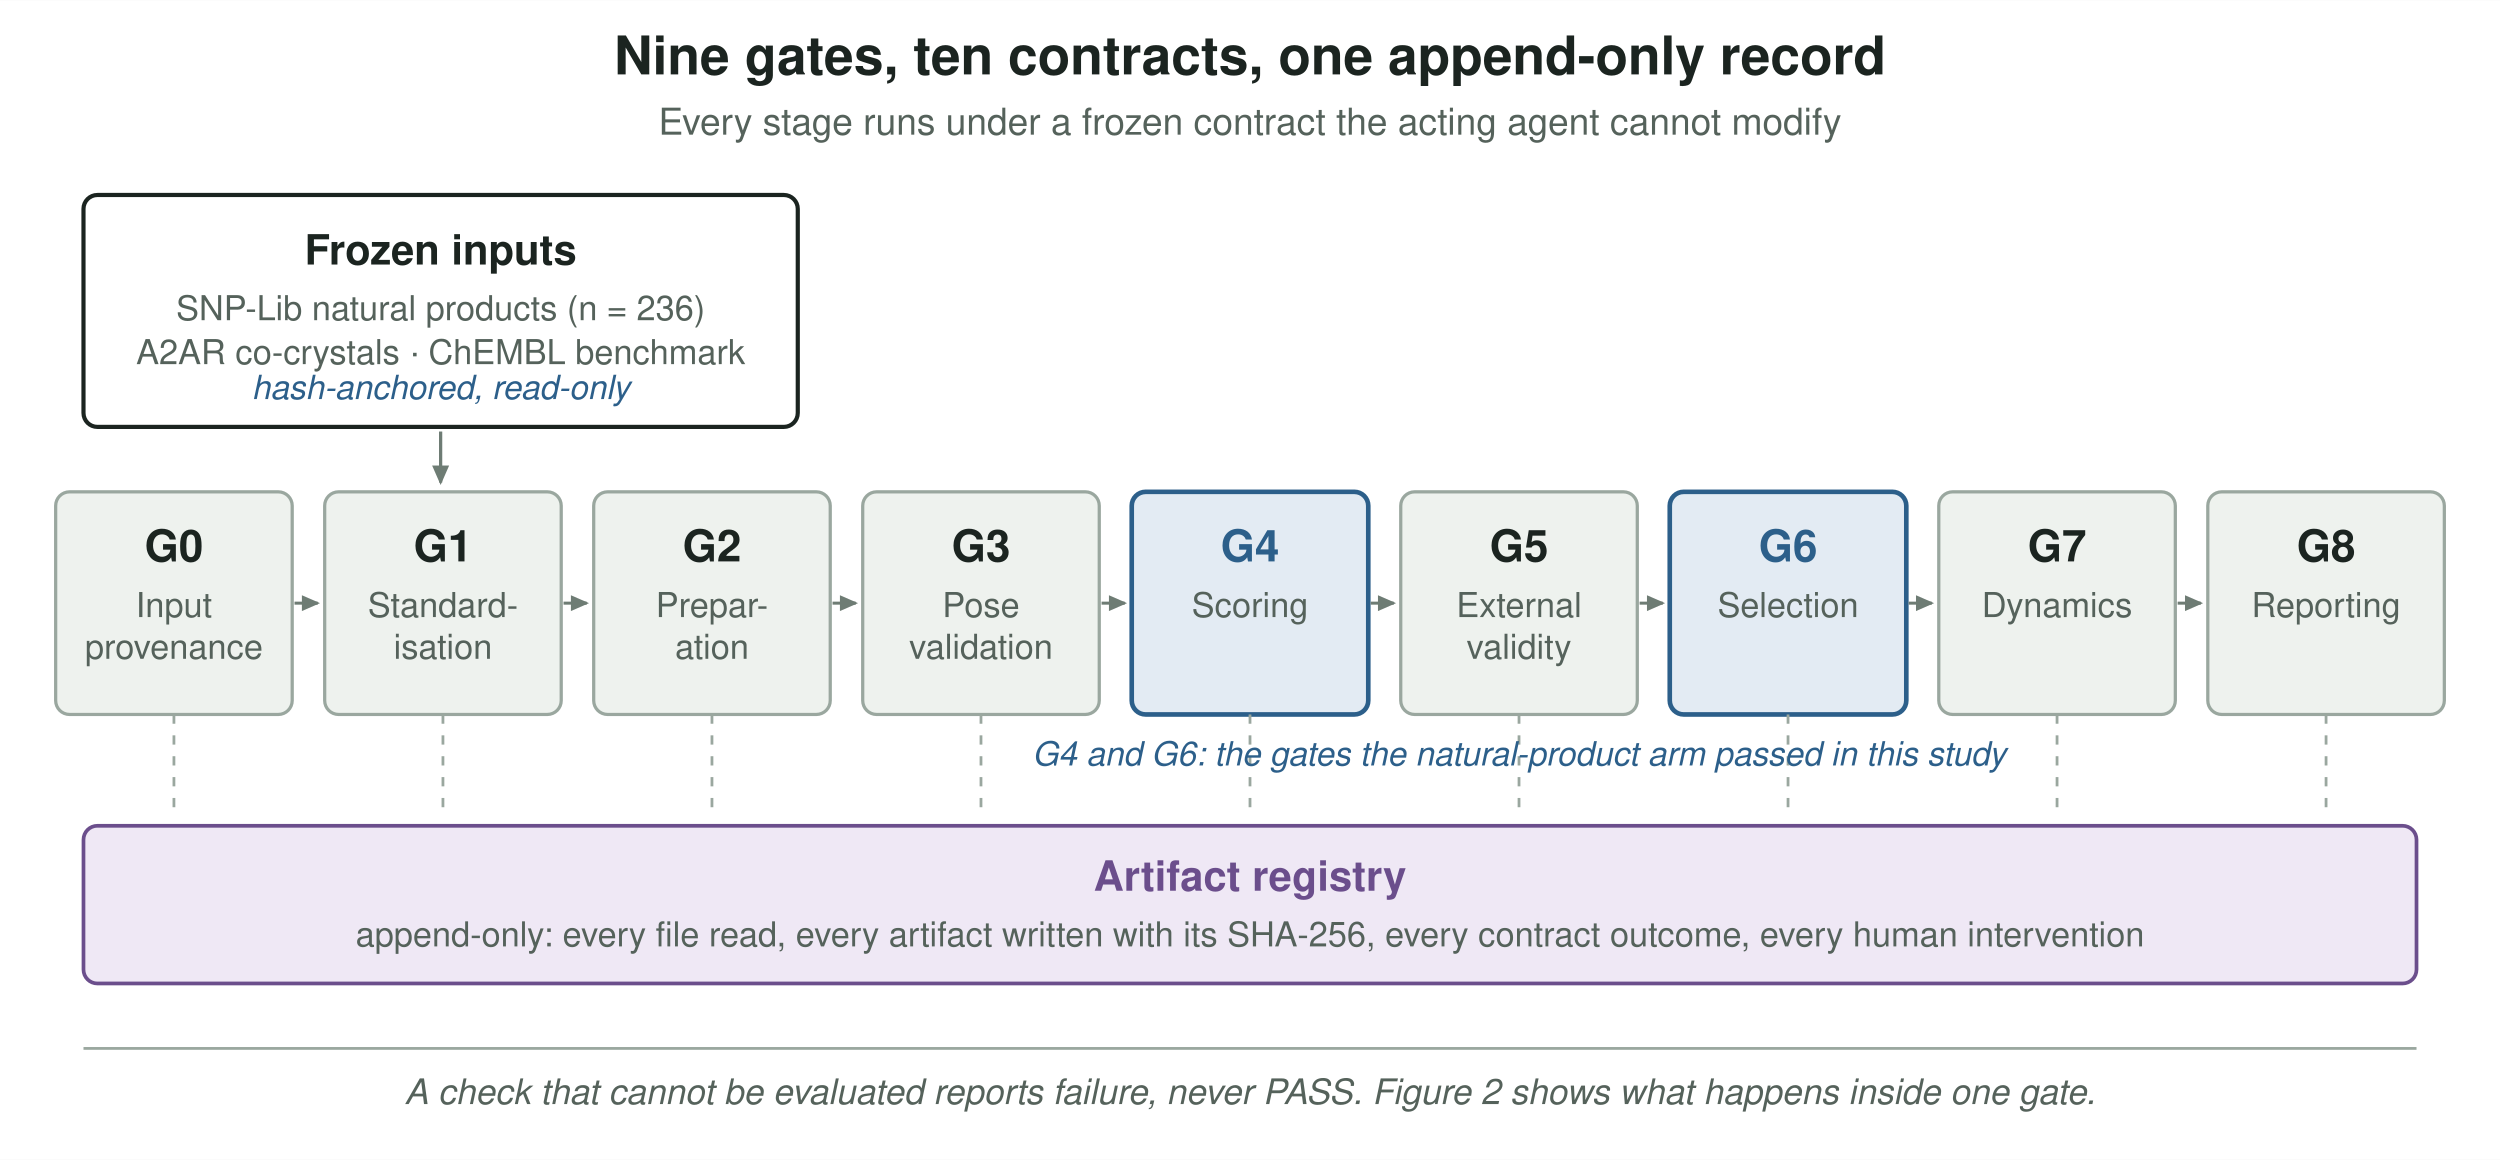
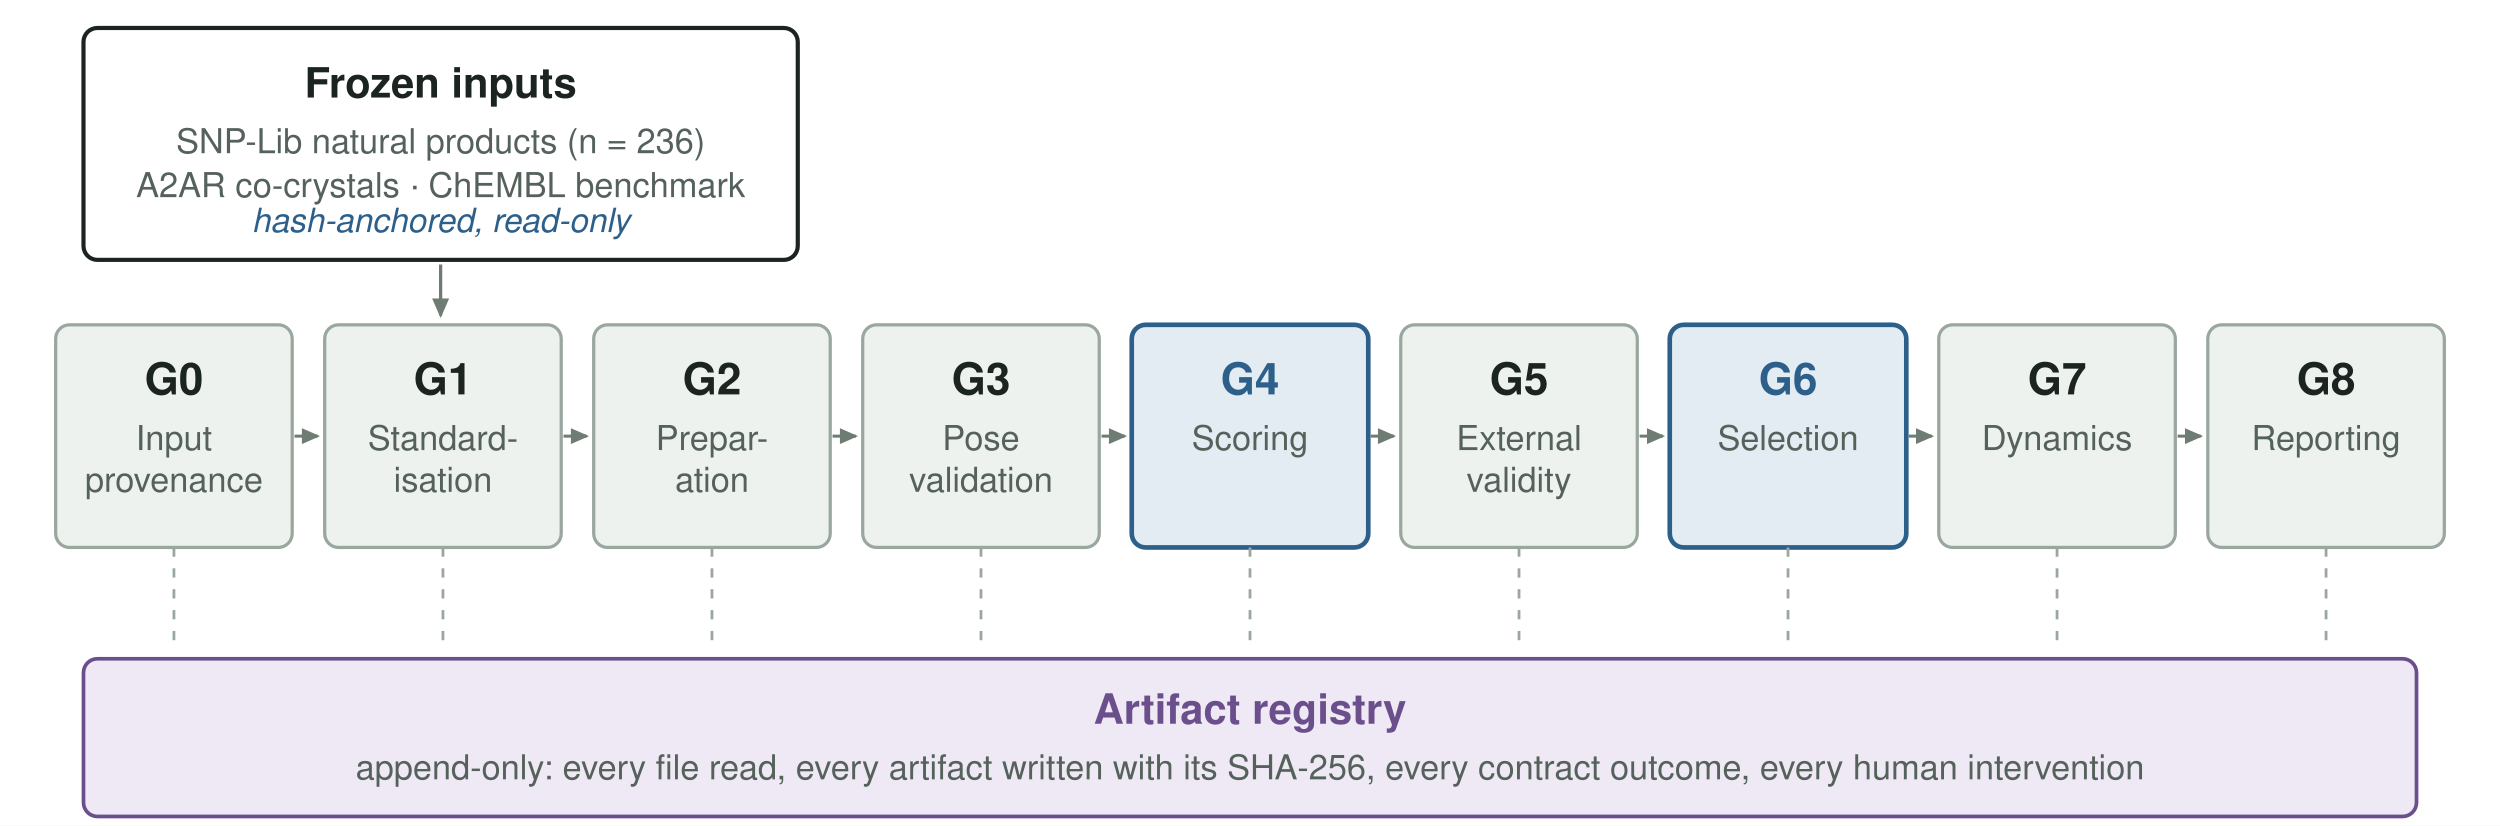
- <svg xmlns="http://www.w3.org/2000/svg" viewBox="0 0 539 250" width="190.1mm" height="88.2mm" role="img" font-family="Helvetica, Arial, sans-serif">
-   <rect width="539" height="250" fill="#FFFFFF" />
+ <svg xmlns="http://www.w3.org/2000/svg" viewBox="0 36 539 178" width="190.1mm" height="62.8mm" role="img" font-family="Helvetica, Arial, sans-serif">
+   <rect x="0" y="36" width="539" height="178" fill="#FFFFFF" />
  <defs>
    <marker id="a" viewBox="0 0 8 8" refX="7" refY="4" markerWidth="6" markerHeight="6" orient="auto-start-reverse">
      <path d="M0,0.5 L8,4 L0,7.5 z" fill="#6E7C74" />
    </marker>
  </defs>
-   <text x="269.5" y="16" font-size="11.5" fill="#1B2420" font-weight="bold" font-style="normal" text-anchor="middle">Nine gates, ten contracts, one append-only record</text>
-   <text x="269.5" y="29" font-size="8" fill="#55625B" font-weight="normal" font-style="normal" text-anchor="middle">Every stage runs under a frozen contract the acting agent cannot modify</text>
  <rect x="18" y="42" width="154" height="50" rx="3" fill="#FFFFFF" stroke="#1B2420" stroke-width="0.9" />
  <text x="95" y="57" font-size="9" fill="#1B2420" font-weight="bold" font-style="normal" text-anchor="middle">Frozen inputs</text>
  <text x="95" y="69" font-size="7.4" fill="#55625B" font-weight="normal" font-style="normal" text-anchor="middle">SNP-Lib natural products (n = 236)</text>
  <text x="95" y="78.472" font-size="7.4" fill="#55625B" font-weight="normal" font-style="normal" text-anchor="middle">A2AR co-crystals · ChEMBL benchmark</text>
  <text x="95" y="86" font-size="7.2" fill="#2C5F8A" font-weight="normal" font-style="italic" text-anchor="middle">hash-anchored, read-only</text>
  <line x1="95" y1="93" x2="95" y2="104" stroke="#6E7C74" stroke-width="0.7" marker-end="url(#a)" />
  <rect x="12" y="106" width="51" height="48" rx="3" fill="#EEF2EE" stroke="#9AA79F" stroke-width="0.7" />
  <text x="37.5" y="121" font-size="9.5" fill="#1B2420" font-weight="bold" font-style="normal" text-anchor="middle">G0</text>
  <text x="37.5" y="133" font-size="7.4" fill="#55625B" font-weight="normal" font-style="normal" text-anchor="middle">Input</text>
  <text x="37.5" y="142" font-size="7.4" fill="#55625B" font-weight="normal" font-style="normal" text-anchor="middle">provenance</text>
  <line x1="37.5" y1="154" x2="37.5" y2="176" stroke="#9AA79F" stroke-width="0.6" stroke-dasharray="2 2.5" />
  <rect x="70" y="106" width="51" height="48" rx="3" fill="#EEF2EE" stroke="#9AA79F" stroke-width="0.7" />
  <text x="95.5" y="121" font-size="9.5" fill="#1B2420" font-weight="bold" font-style="normal" text-anchor="middle">G1</text>
  <text x="95.5" y="133" font-size="7.4" fill="#55625B" font-weight="normal" font-style="normal" text-anchor="middle">Standard-</text>
  <text x="95.5" y="142" font-size="7.4" fill="#55625B" font-weight="normal" font-style="normal" text-anchor="middle">isation</text>
  <line x1="63.5" y1="130" x2="68.5" y2="130" stroke="#6E7C74" stroke-width="0.65" marker-end="url(#a)" />
  <line x1="95.5" y1="154" x2="95.5" y2="176" stroke="#9AA79F" stroke-width="0.6" stroke-dasharray="2 2.5" />
  <rect x="128" y="106" width="51" height="48" rx="3" fill="#EEF2EE" stroke="#9AA79F" stroke-width="0.7" />
  <text x="153.5" y="121" font-size="9.5" fill="#1B2420" font-weight="bold" font-style="normal" text-anchor="middle">G2</text>
  <text x="153.5" y="133" font-size="7.4" fill="#55625B" font-weight="normal" font-style="normal" text-anchor="middle">Prepar-</text>
  <text x="153.5" y="142" font-size="7.4" fill="#55625B" font-weight="normal" font-style="normal" text-anchor="middle">ation</text>
  <line x1="121.5" y1="130" x2="126.5" y2="130" stroke="#6E7C74" stroke-width="0.65" marker-end="url(#a)" />
  <line x1="153.5" y1="154" x2="153.5" y2="176" stroke="#9AA79F" stroke-width="0.6" stroke-dasharray="2 2.5" />
  <rect x="186" y="106" width="51" height="48" rx="3" fill="#EEF2EE" stroke="#9AA79F" stroke-width="0.7" />
  <text x="211.5" y="121" font-size="9.5" fill="#1B2420" font-weight="bold" font-style="normal" text-anchor="middle">G3</text>
  <text x="211.5" y="133" font-size="7.4" fill="#55625B" font-weight="normal" font-style="normal" text-anchor="middle">Pose</text>
  <text x="211.5" y="142" font-size="7.4" fill="#55625B" font-weight="normal" font-style="normal" text-anchor="middle">validation</text>
  <line x1="179.5" y1="130" x2="184.5" y2="130" stroke="#6E7C74" stroke-width="0.65" marker-end="url(#a)" />
  <line x1="211.5" y1="154" x2="211.5" y2="176" stroke="#9AA79F" stroke-width="0.6" stroke-dasharray="2 2.5" />
  <rect x="244" y="106" width="51" height="48" rx="3" fill="#E3EBF3" stroke="#2C5F8A" stroke-width="1" />
  <text x="269.5" y="121" font-size="9.5" fill="#2C5F8A" font-weight="bold" font-style="normal" text-anchor="middle">G4</text>
  <text x="269.5" y="133" font-size="7.4" fill="#55625B" font-weight="normal" font-style="normal" text-anchor="middle">Scoring</text>
  <line x1="237.5" y1="130" x2="242.5" y2="130" stroke="#6E7C74" stroke-width="0.65" marker-end="url(#a)" />
  <line x1="269.5" y1="154" x2="269.5" y2="176" stroke="#9AA79F" stroke-width="0.6" stroke-dasharray="2 2.5" />
  <rect x="302" y="106" width="51" height="48" rx="3" fill="#EEF2EE" stroke="#9AA79F" stroke-width="0.7" />
  <text x="327.5" y="121" font-size="9.5" fill="#1B2420" font-weight="bold" font-style="normal" text-anchor="middle">G5</text>
  <text x="327.5" y="133" font-size="7.4" fill="#55625B" font-weight="normal" font-style="normal" text-anchor="middle">External</text>
  <text x="327.5" y="142" font-size="7.4" fill="#55625B" font-weight="normal" font-style="normal" text-anchor="middle">validity</text>
  <line x1="295.5" y1="130" x2="300.5" y2="130" stroke="#6E7C74" stroke-width="0.65" marker-end="url(#a)" />
  <line x1="327.5" y1="154" x2="327.5" y2="176" stroke="#9AA79F" stroke-width="0.6" stroke-dasharray="2 2.5" />
  <rect x="360" y="106" width="51" height="48" rx="3" fill="#E3EBF3" stroke="#2C5F8A" stroke-width="1" />
  <text x="385.5" y="121" font-size="9.5" fill="#2C5F8A" font-weight="bold" font-style="normal" text-anchor="middle">G6</text>
  <text x="385.5" y="133" font-size="7.4" fill="#55625B" font-weight="normal" font-style="normal" text-anchor="middle">Selection</text>
  <line x1="353.5" y1="130" x2="358.5" y2="130" stroke="#6E7C74" stroke-width="0.65" marker-end="url(#a)" />
  <line x1="385.5" y1="154" x2="385.5" y2="176" stroke="#9AA79F" stroke-width="0.6" stroke-dasharray="2 2.5" />
  <rect x="418" y="106" width="51" height="48" rx="3" fill="#EEF2EE" stroke="#9AA79F" stroke-width="0.7" />
  <text x="443.5" y="121" font-size="9.5" fill="#1B2420" font-weight="bold" font-style="normal" text-anchor="middle">G7</text>
  <text x="443.5" y="133" font-size="7.4" fill="#55625B" font-weight="normal" font-style="normal" text-anchor="middle">Dynamics</text>
  <line x1="411.5" y1="130" x2="416.5" y2="130" stroke="#6E7C74" stroke-width="0.65" marker-end="url(#a)" />
  <line x1="443.5" y1="154" x2="443.5" y2="176" stroke="#9AA79F" stroke-width="0.6" stroke-dasharray="2 2.5" />
  <rect x="476" y="106" width="51" height="48" rx="3" fill="#EEF2EE" stroke="#9AA79F" stroke-width="0.7" />
  <text x="501.5" y="121" font-size="9.5" fill="#1B2420" font-weight="bold" font-style="normal" text-anchor="middle">G8</text>
  <text x="501.5" y="133" font-size="7.4" fill="#55625B" font-weight="normal" font-style="normal" text-anchor="middle">Reporting</text>
  <line x1="469.5" y1="130" x2="474.5" y2="130" stroke="#6E7C74" stroke-width="0.65" marker-end="url(#a)" />
  <line x1="501.5" y1="154" x2="501.5" y2="176" stroke="#9AA79F" stroke-width="0.6" stroke-dasharray="2 2.5" />
-   <text x="327.5" y="165" font-size="7.2" fill="#2C5F8A" font-weight="normal" font-style="italic" text-anchor="middle">G4 and G6: the gates the natural-product arm passed in this study</text>
  <rect x="18" y="178" width="503" height="34" rx="3" fill="#EFE8F5" stroke="#6B4E8C" stroke-width="0.8" />
  <text x="269.5" y="192" font-size="9" fill="#6B4E8C" font-weight="bold" font-style="normal" text-anchor="middle">Artifact registry</text>
  <text x="269.5" y="204" font-size="7.4" fill="#55625B" font-weight="normal" font-style="normal" text-anchor="middle">append-only: every file read, every artifact written with its SHA-256, every contract outcome, every human intervention</text>
-   <line x1="18" y1="226" x2="521" y2="226" stroke="#9AA79F" stroke-width="0.6" />
-   <text x="269.5" y="238" font-size="7.6" fill="#55625B" font-weight="normal" font-style="italic" text-anchor="middle">A check that cannot be evaluated reports failure, never PASS. Figure 2 shows what happens inside one gate.</text>
</svg>
